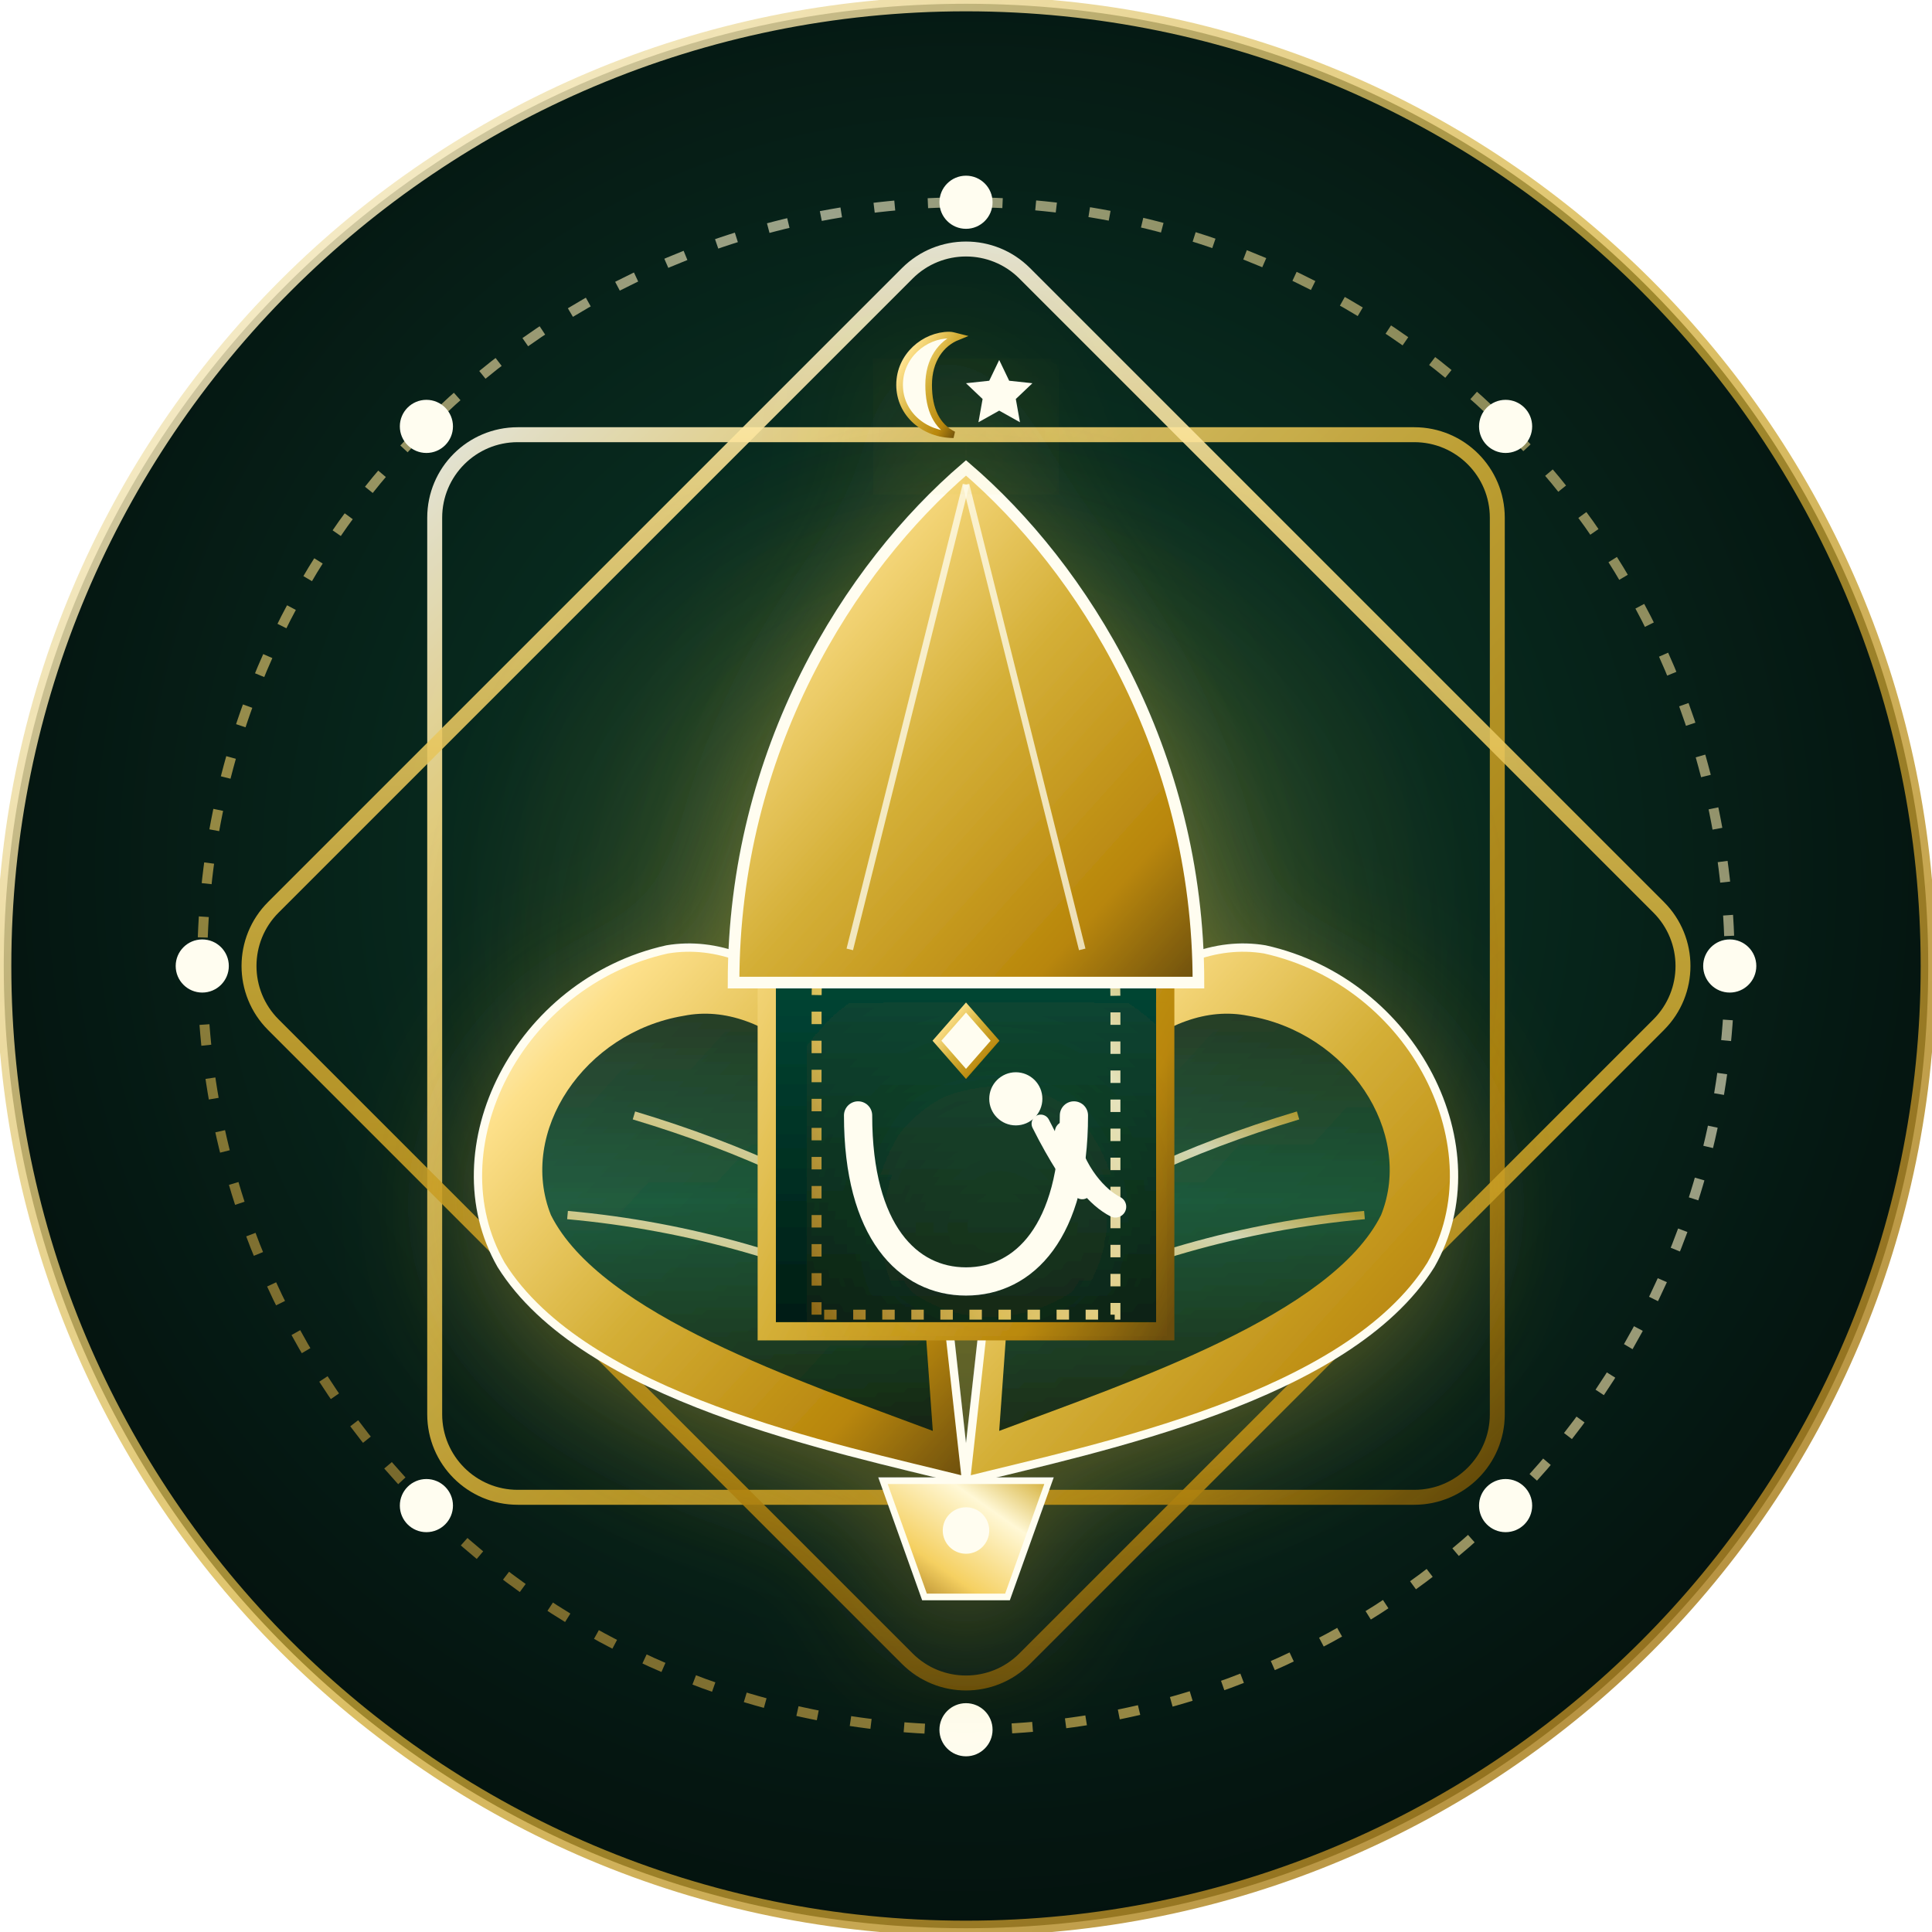
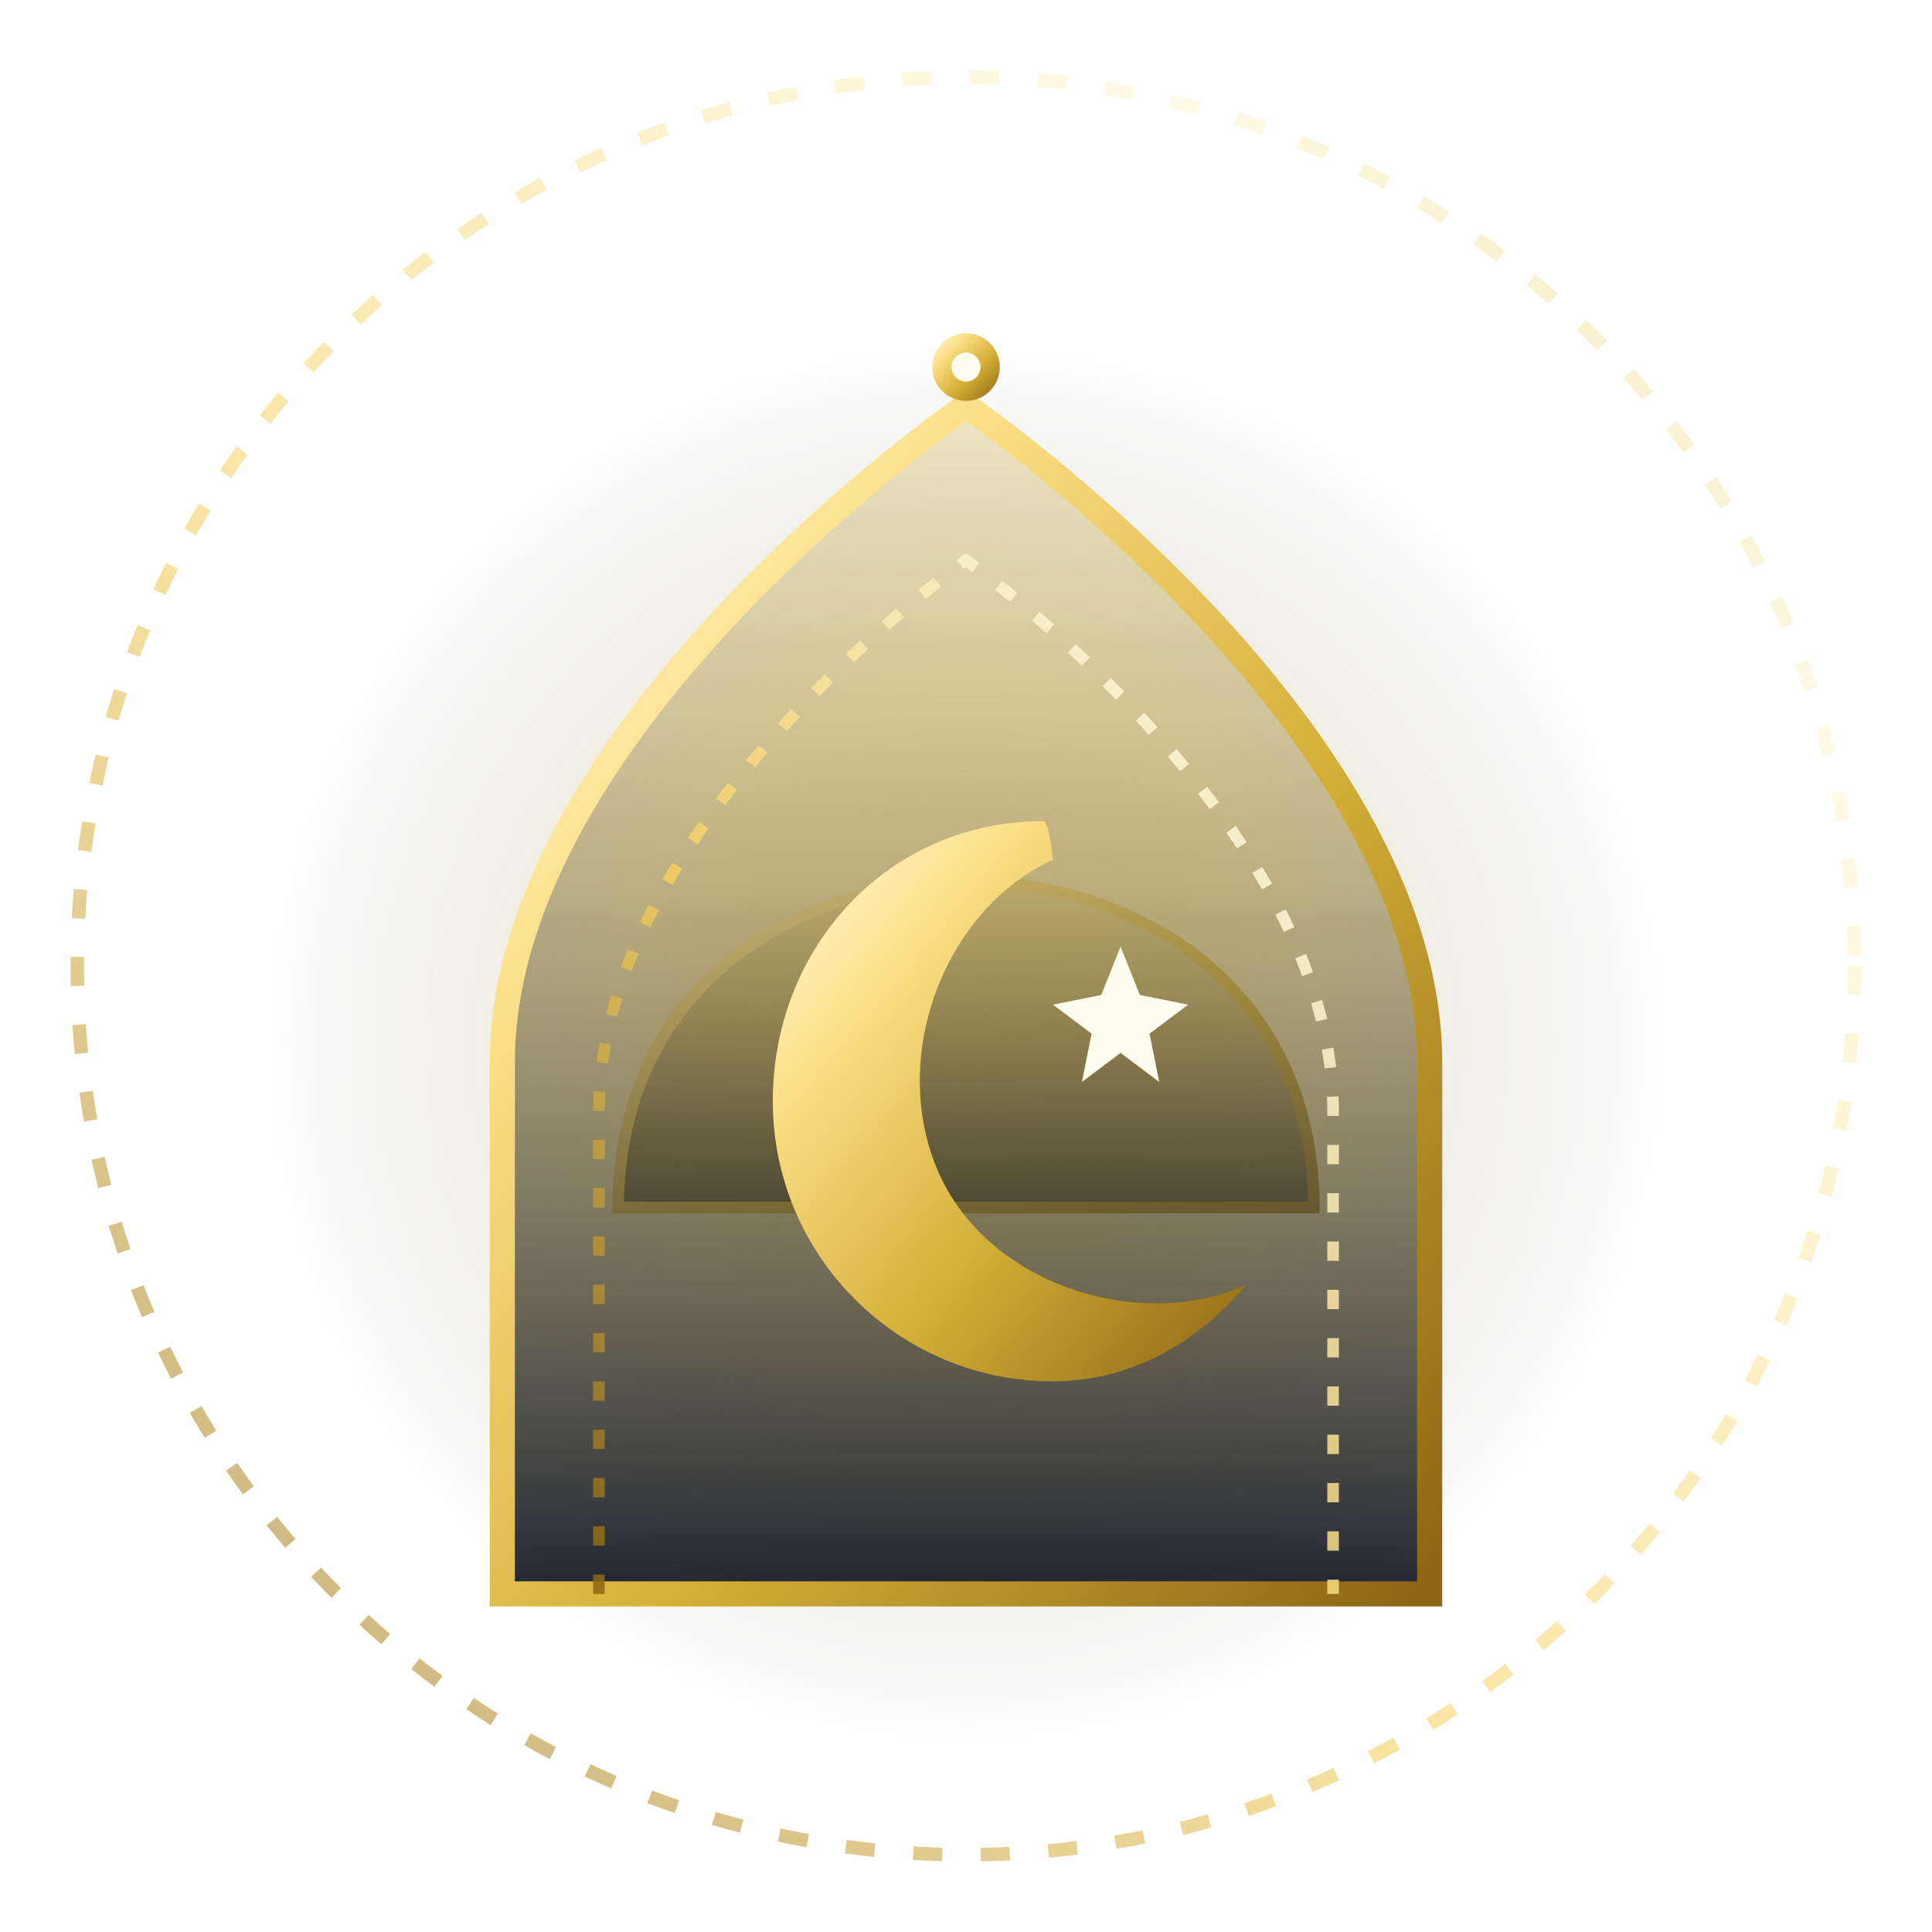
- <svg xmlns="http://www.w3.org/2000/svg" width="1024" height="1024" viewBox="0 0 1024 1024" fill="none">
+ <svg xmlns="http://www.w3.org/2000/svg" viewBox="0 0 200 200" width="64" height="64" fill="none">
  <defs>
-     <radialGradient id="masterBg" cx="50%" cy="45%" r="70%">
-       <stop offset="0%" stop-color="#0E4230" />
-       <stop offset="35%" stop-color="#072A1E" />
-       <stop offset="70%" stop-color="#051611" />
-       <stop offset="100%" stop-color="#020B08" />
-     </radialGradient>
-     <linearGradient id="goldPrimary" x1="0%" y1="0%" x2="100%" y2="100%">
+     <linearGradient id="siraj-asset-0-bg" x1="0%" y1="0%" x2="100%" y2="100%">
+       <stop offset="0%" stop-color="#080F1F" />
+       <stop offset="50%" stop-color="#050914" />
+       <stop offset="100%" stop-color="#02050A" />
+     </linearGradient>
+     <linearGradient id="siraj-asset-0-gold-primary" x1="0%" y1="0%" x2="100%" y2="100%">
      <stop offset="0%" stop-color="#FFFDF0" />
-       <stop offset="18%" stop-color="#FDE08A" />
-       <stop offset="50%" stop-color="#D4AF37" />
-       <stop offset="82%" stop-color="#B8860B" />
-       <stop offset="100%" stop-color="#6B4E08" />
+       <stop offset="25%" stop-color="#FDE08A" />
+       <stop offset="60%" stop-color="#D4AF37" />
+       <stop offset="100%" stop-color="#8C6614" />
    </linearGradient>
-     <linearGradient id="goldRadiant" x1="0%" y1="100%" x2="100%" y2="0%">
-       <stop offset="0%" stop-color="#9A6F1A" />
-       <stop offset="30%" stop-color="#F5D061" />
-       <stop offset="70%" stop-color="#FFF8D6" />
+     <linearGradient id="siraj-asset-0-gold-radiant" x1="0%" y1="100%" x2="100%" y2="0%">
+       <stop offset="0%" stop-color="#8C6614" />
+       <stop offset="40%" stop-color="#F5D061" />
+       <stop offset="80%" stop-color="#FFF8D6" />
      <stop offset="100%" stop-color="#D4AF37" />
    </linearGradient>
-     <linearGradient id="goldRim" x1="0%" y1="0%" x2="100%" y2="100%">
-       <stop offset="0%" stop-color="#FFFDF0" stop-opacity="0.9" />
-       <stop offset="50%" stop-color="#D4AF37" stop-opacity="0.75" />
-       <stop offset="100%" stop-color="#9A6F1A" stop-opacity="0.9" />
+     <radialGradient id="siraj-asset-0-aura" cx="50%" cy="50%" r="50%">
+       <stop offset="0%" stop-color="#FDE08A" stop-opacity="0.8" />
+       <stop offset="50%" stop-color="#D4AF37" stop-opacity="0.3" />
+       <stop offset="100%" stop-color="#080F1F" stop-opacity="0" />
+     </radialGradient>
+     <linearGradient id="siraj-asset-0-glass" x1="0%" y1="0%" x2="0%" y2="100%">
+       <stop offset="0%" stop-color="#D4AF37" stop-opacity="0.25" />
+       <stop offset="100%" stop-color="#050B18" stop-opacity="0.88" />
    </linearGradient>
-     <linearGradient id="jewelVelvet" x1="0%" y1="0%" x2="0%" y2="100%">
-       <stop offset="0%" stop-color="#0B2B1E" />
-       <stop offset="45%" stop-color="#064E3B" />
-       <stop offset="100%" stop-color="#021C13" />
+     <linearGradient id="siraj-asset-0-kaaba-top" x1="0%" y1="0%" x2="100%" y2="100%">
+       <stop offset="0%" stop-color="#2D3748" />
+       <stop offset="100%" stop-color="#1A202C" />
    </linearGradient>
-     <radialGradient id="goldAura" cx="50%" cy="50%" r="50%">
-       <stop offset="0%" stop-color="#FDE08A" stop-opacity="0.75" />
-       <stop offset="45%" stop-color="#D4AF37" stop-opacity="0.35" />
-       <stop offset="85%" stop-color="#B8860B" stop-opacity="0.08" />
-       <stop offset="100%" stop-color="#6B4E08" stop-opacity="0" />
-     </radialGradient>
-     <filter id="goldGlow" x="-20%" y="-20%" width="140%" height="140%">
-       <feDropShadow dx="0" dy="6" stdDeviation="12" flood-color="#D4AF37" flood-opacity="0.55" />
-     </filter>
-     <filter id="deepShadow" x="-30%" y="-30%" width="160%" height="160%">
-       <feDropShadow dx="0" dy="16" stdDeviation="22" flood-color="#000000" flood-opacity="0.75" />
-       <feDropShadow dx="0" dy="4" stdDeviation="8" flood-color="#D4AF37" flood-opacity="0.4" />
-     </filter>
+     <linearGradient id="siraj-asset-0-kaaba-left" x1="0%" y1="0%" x2="0%" y2="100%">
+       <stop offset="0%" stop-color="#1A202C" />
+       <stop offset="100%" stop-color="#0B0F19" />
+     </linearGradient>
+     <linearGradient id="siraj-asset-0-kaaba-right" x1="0%" y1="0%" x2="0%" y2="100%">
+       <stop offset="0%" stop-color="#111827" />
+       <stop offset="100%" stop-color="#030712" />
+     </linearGradient>
  </defs>
-   <circle cx="512" cy="512" r="510" fill="url(#masterBg)" stroke="url(#goldRim)" stroke-width="8" />
-   <g transform="translate(512 512) scale(4.4) translate(-100 -100)">
+   <g>
    <g>
-       <circle cx="100" cy="100" r="92" stroke="url(#goldRadiant)" stroke-width="1.2" stroke-dasharray="2.5 4" fill="none" opacity="0.6" />
-       <rect x="36" y="36" width="128" height="128" rx="10" stroke="url(#goldPrimary)" stroke-width="1.8" fill="none" opacity="0.88" />
-       <rect x="36" y="36" width="128" height="128" rx="10" transform="rotate(45 100 100)" stroke="url(#goldPrimary)" stroke-width="1.8" fill="none" opacity="0.88" />
-       <circle cx="100" cy="8" r="3.2" fill="#FFFDF0" filter="url(#goldGlow)" />
-       <circle cx="192" cy="100" r="3.2" fill="#FFFDF0" filter="url(#goldGlow)" />
-       <circle cx="100" cy="192" r="3.2" fill="#FFFDF0" filter="url(#goldGlow)" />
-       <circle cx="8" cy="100" r="3.2" fill="#FFFDF0" filter="url(#goldGlow)" />
-       <circle cx="165" cy="35" r="3.2" fill="#FFFDF0" filter="url(#goldGlow)" />
-       <circle cx="165" cy="165" r="3.2" fill="#FFFDF0" filter="url(#goldGlow)" />
-       <circle cx="35" cy="165" r="3.2" fill="#FFFDF0" filter="url(#goldGlow)" />
-       <circle cx="35" cy="35" r="3.2" fill="#FFFDF0" filter="url(#goldGlow)" />
-     </g>
-     <circle cx="100" cy="100" r="66" fill="url(#goldAura)" opacity="0.5" />
-     <g filter="url(#deepShadow)">
-       <path d="M 100 162 C 84 158 54 152 44 136 C 36 122 46 102 64 98 C 76 96 88 108 96 126 Z" fill="url(#goldPrimary)" stroke="#FFFDF0" stroke-width="1" />
-       <path d="M 96 156 C 80 150 56 142 50 130 C 46 120 54 108 66 106 C 76 104 86 114 94 128 Z" fill="url(#jewelVelvet)" opacity="0.88" />
-       <path d="M 52 130 Q 74 132 94 142" stroke="url(#goldRadiant)" stroke-width="1" fill="none" opacity="0.8" />
-       <path d="M 60 118 Q 80 124 94 134" stroke="url(#goldRadiant)" stroke-width="1" fill="none" opacity="0.8" />
-       <path d="M 100 162 C 116 158 146 152 156 136 C 164 122 154 102 136 98 C 124 96 112 108 104 126 Z" fill="url(#goldPrimary)" stroke="#FFFDF0" stroke-width="1" />
-       <path d="M 104 156 C 120 150 144 142 150 130 C 154 120 146 108 134 106 C 124 104 114 114 106 128 Z" fill="url(#jewelVelvet)" opacity="0.88" />
-       <path d="M 148 130 Q 126 132 106 142" stroke="url(#goldRadiant)" stroke-width="1" fill="none" opacity="0.8" />
-       <path d="M 140 118 Q 120 124 106 134" stroke="url(#goldRadiant)" stroke-width="1" fill="none" opacity="0.8" />
-       <polygon points="90,162 110,162 105,176 95,176" fill="url(#goldRadiant)" stroke="#FFFDF0" stroke-width="0.8" />
-       <circle cx="100" cy="168" r="2.8" fill="#FFFDF0" />
-       <path d="M 76 144 L 76 102 C 76 80 88 64 100 52 C 112 64 124 80 124 102 L 124 144 Z" fill="url(#jewelVelvet)" stroke="url(#goldPrimary)" stroke-width="2.2" />
-       <path d="M 82 142 L 82 104 C 82 92 88 84 94 76 C 96 80 100 82 100 82 C 100 82 104 80 106 76 C 112 84 118 92 118 104 L 118 142 Z" fill="none" stroke="url(#goldRadiant)" stroke-width="1.2" stroke-dasharray="1.5 2" opacity="0.9" />
-       <path d="M 72 102 C 72 74 86 52 100 40 C 114 52 128 74 128 102 Z" fill="url(#goldPrimary)" stroke="#FFFDF0" stroke-width="1.4" />
-       <line x1="100" y1="40" x2="100" y2="102" stroke="url(#jewelVelvet)" stroke-width="1.2" />
-       <path d="M 86 98 Q 94 66 100 42" stroke="#FFFDF0" stroke-width="0.8" fill="none" opacity="0.75" />
-       <path d="M 114 98 Q 106 66 100 42" stroke="#FFFDF0" stroke-width="0.8" fill="none" opacity="0.75" />
-       <g filter="url(#goldGlow)">
-         <path d="M 98 24 C 95 24 92 26.5 92 30 C 92 33.5 95 36 98.5 36 C 96.5 35 95.5 33 95.5 30 C 95.5 27 97 25 99 24.2 C 98.6 24.1 98.3 24 98 24 Z" fill="#FFFDF0" stroke="url(#goldPrimary)" stroke-width="0.8" />
-         <polygon points="104,27 105.2,29.5 108,29.8 106,31.7 106.5,34.5 104,33.1 101.5,34.5 102,31.7 100,29.8 102.8,29.5" fill="#FFFDF0" />
-         <line x1="100" y1="36" x2="100" y2="40" stroke="url(#goldPrimary)" stroke-width="2" stroke-linecap="round" />
-       </g>
-       <g filter="url(#goldGlow)">
-         <path d="M 87 118 C 87 132 93 138 100 138 C 107 138 113 132 113 118" fill="none" stroke="#FFFDF0" stroke-width="3.4" stroke-linecap="round" />
-         <polygon points="100,105 103.5,109 100,113 96.5,109" fill="#FFFDF0" stroke="url(#goldPrimary)" stroke-width="0.8" />
-         <circle cx="106" cy="116" r="3.2" fill="#FFFDF0" />
-         <path d="M 109 119 C 111 123 113 126 114 127" fill="none" stroke="#FFFDF0" stroke-width="2.2" stroke-linecap="round" />
-         <path d="M 112 120 C 113 125 116 128 118 129" fill="none" stroke="#FFFDF0" stroke-width="2.6" stroke-linecap="round" />
-       </g>
+       <circle cx="100" cy="100" r="92" stroke="url(#siraj-asset-0-gold-radiant)" stroke-width="1.4" stroke-dasharray="3 4" fill="none" opacity="0.6" />
+       <circle cx="100" cy="108" r="72" fill="url(#siraj-asset-0-aura)" opacity="0.6" />
+       <path d="M 64 125 C 64 80 136 80 136 125 Z" fill="url(#siraj-asset-0-glass)" stroke="url(#siraj-asset-0-gold-primary)" stroke-width="1.2" opacity="0.75" />
+       <path d="M 52 165 L 52 110 C 52 75 100 42 100 42 C 100 42 148 75 148 110 L 148 165 Z" fill="url(#siraj-asset-0-glass)" stroke="url(#siraj-asset-0-gold-primary)" stroke-width="2.6" />
+       <path d="M 62 165 L 62 115 C 62 85 100 58 100 58 C 100 58 138 85 138 115 L 138 165" fill="none" stroke="url(#siraj-asset-0-gold-radiant)" stroke-width="1.2" stroke-dasharray="2 3" opacity="0.85" />
+       <path d="M 108 85 C 92 85 80 98 80 114 C 80 130 93 143 109 143 C 117 143 124 139 129 133 C 118 138 102 133 97 121 C 92 109 98 94 109 89 C 108.7 86 108.3 85 108 85 Z" fill="url(#siraj-asset-0-gold-primary)" />
+       <polygon points="116,98 118,103 123,104 119,107 120,112 116,109 112,112 113,107 109,104 114,103" fill="#FFFDF0" />
+       <line x1="44" y1="165" x2="156" y2="165" stroke="url(#siraj-asset-0-gold-primary)" stroke-width="2.6" stroke-linecap="round" />
+       <line x1="56" y1="171" x2="144" y2="171" stroke="url(#siraj-asset-0-gold-radiant)" stroke-width="1.6" stroke-linecap="round" opacity="0.7" />
+       <circle cx="100" cy="38" r="3.5" fill="url(#siraj-asset-0-gold-primary)" />
+       <circle cx="100" cy="38" r="1.5" fill="#FFFDF0" />
    </g>
  </g>
</svg>
